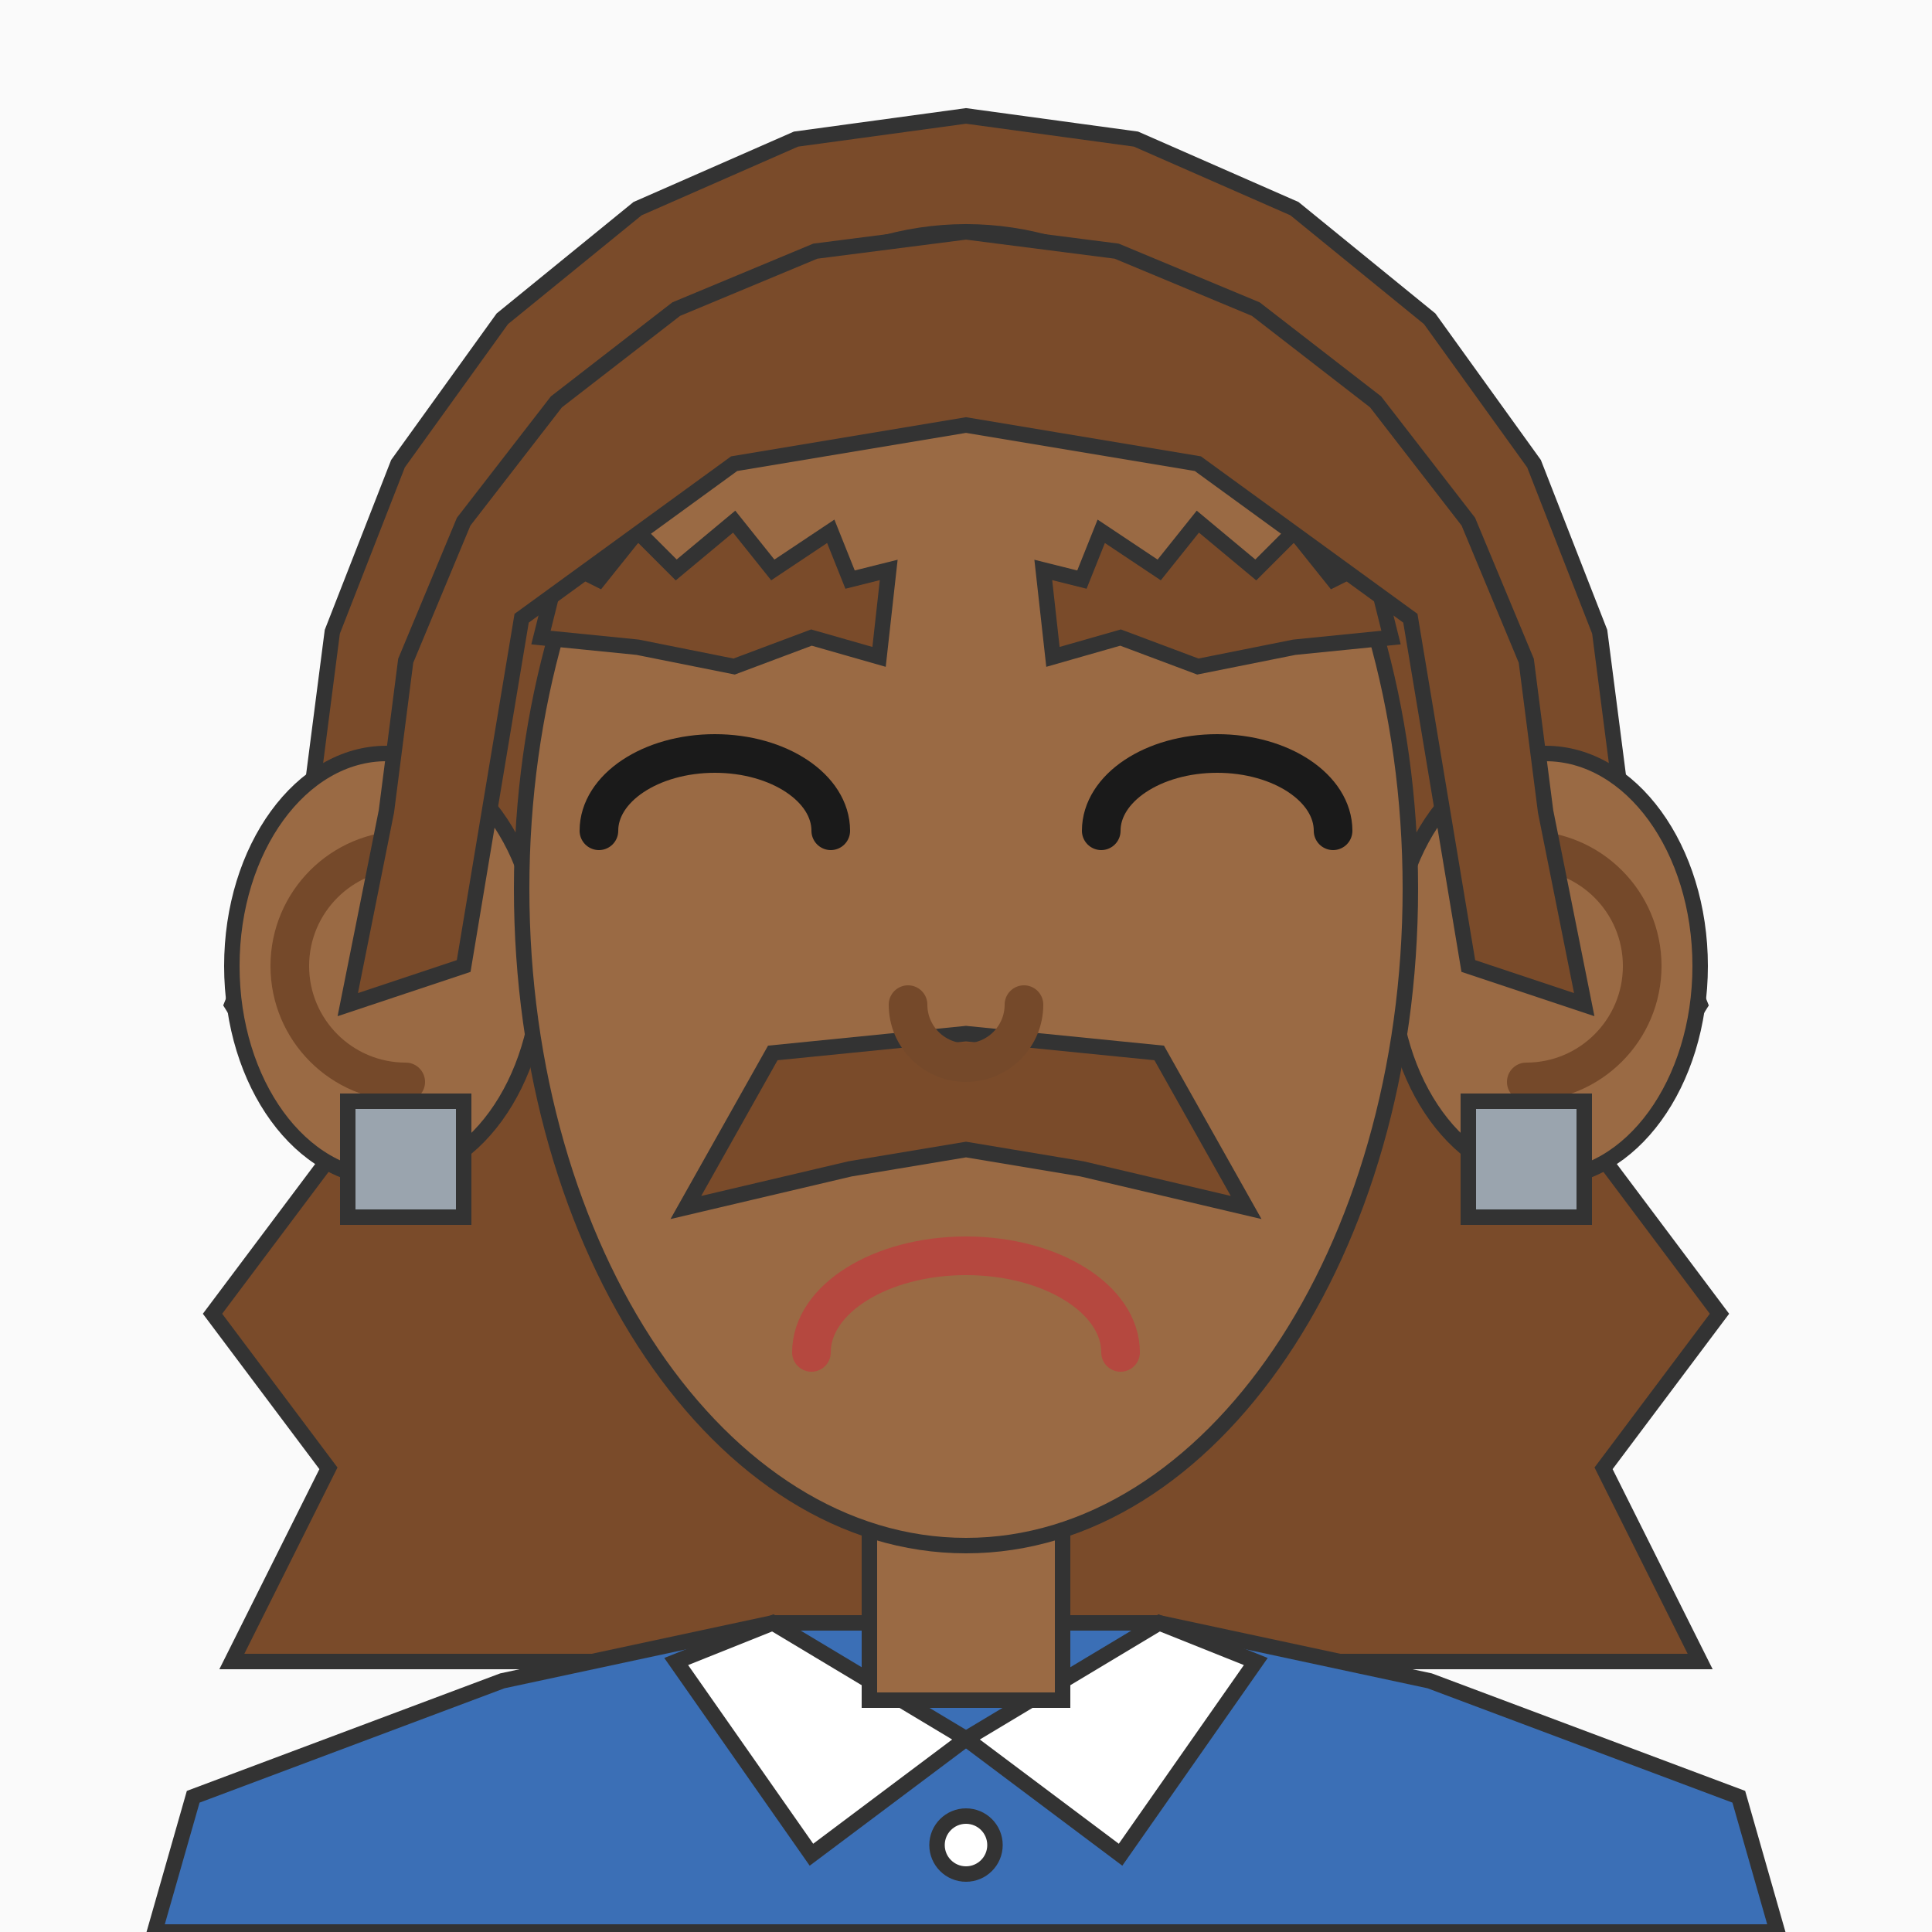
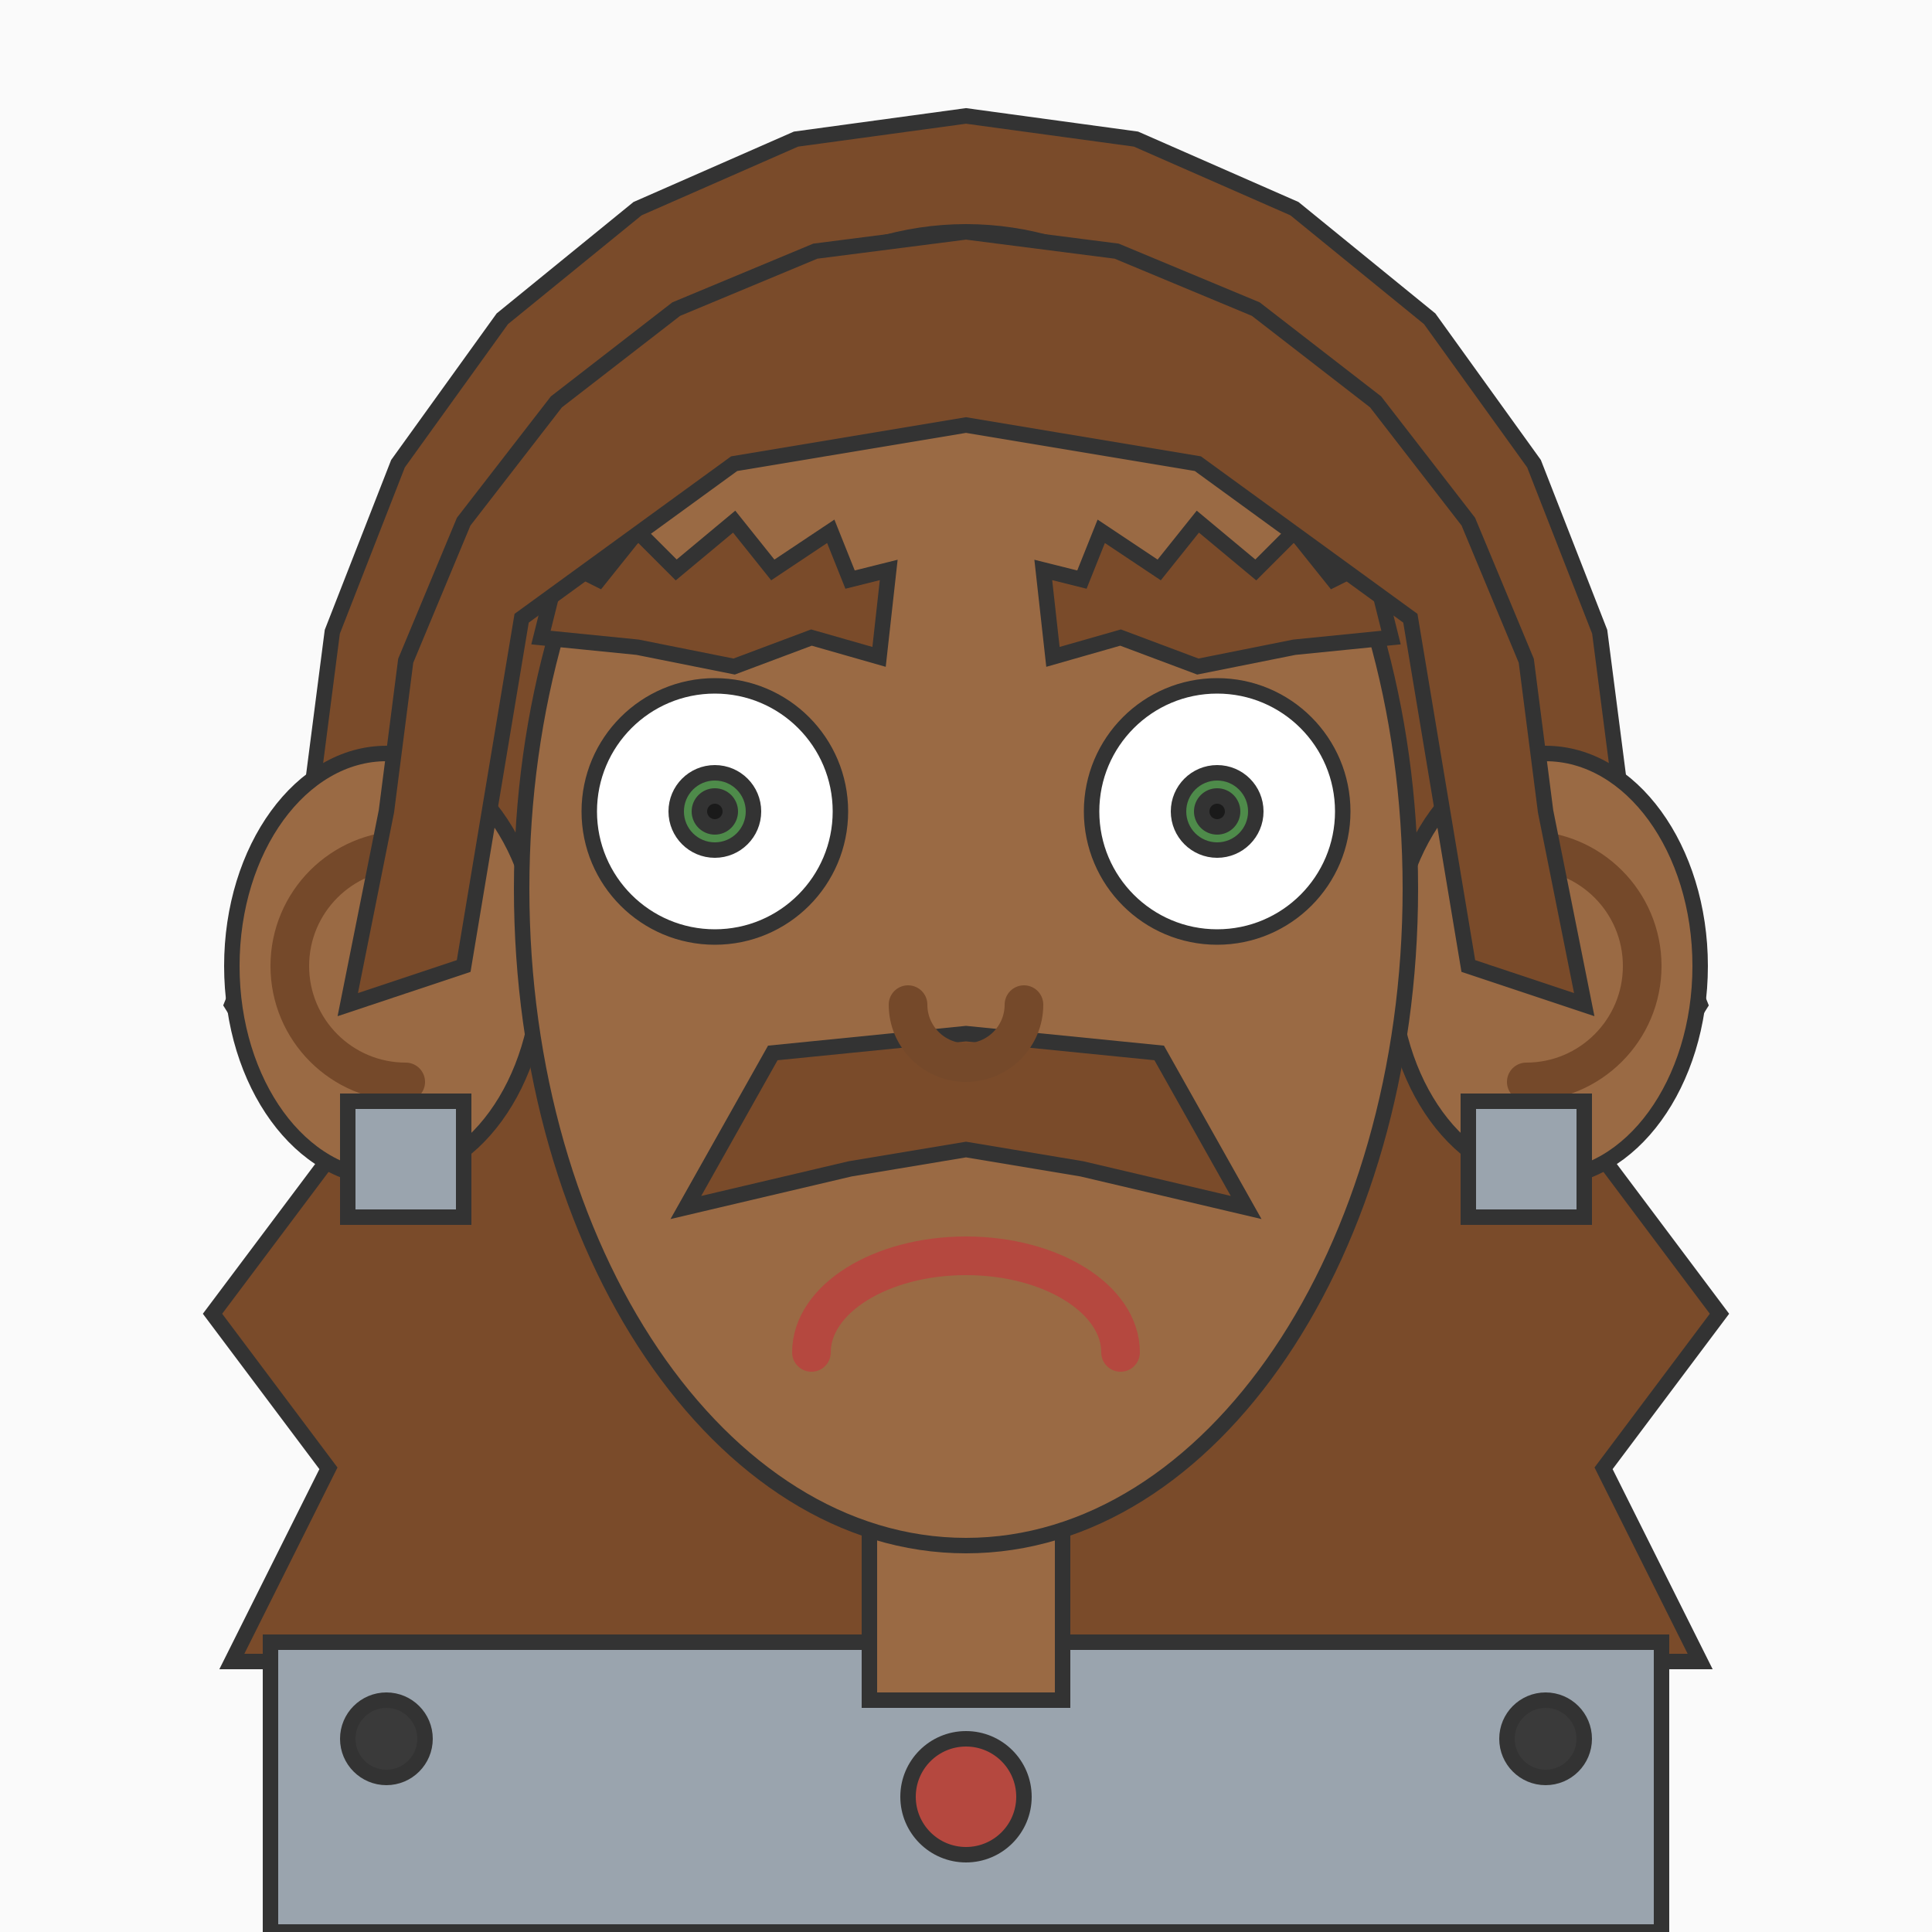
<svg xmlns="http://www.w3.org/2000/svg" viewBox="0 0 100 100" width="200" height="200">
  <rect width="100" height="100" fill="#fafafa" />
  <polygon points="16,42 17.2,32.7 20.6,24 26,16.5 33,10.8 41.2,7.2 50,6 58.8,7.2 67,10.8 74,16.5 79.4,24 82.8,32.7 84,42 88,52 83,60 89,68 83,76 88,86 12,86 17,76 11,68 17,60 12,52" fill="#7A4B2A" stroke="#333" stroke-width="0.8" />
-   <polygon points="8,100 10,93 26,87 40,84 60,84 74,87 90,93 92,100" fill="#3B6FB6" stroke="#333" stroke-width="0.8" />
-   <polygon points="40,84 50,90 42,96 35,86" fill="#FFFFFF" stroke="#333" stroke-width="0.8" />
-   <polygon points="60,84 50,90 58,96 65,86" fill="#FFFFFF" stroke="#333" stroke-width="0.8" />
-   <ellipse cx="50" cy="95.5" rx="1.5" ry="1.5" fill="#FFFFFF" stroke="#333" stroke-width="0.8" />
+   <rect x="14" y="85" width="72" height="15" fill="#9AA4AE" stroke="#333" stroke-width="0.8" />
+   <ellipse cx="20" cy="90" rx="2" ry="2" fill="#3A3A3A" stroke="#333" stroke-width="0.8" />
+   <ellipse cx="80" cy="90" rx="2" ry="2" fill="#3A3A3A" stroke="#333" stroke-width="0.8" />
+   <ellipse cx="50" cy="93" rx="3" ry="3" fill="#B5483F" stroke="#333" stroke-width="0.8" />
  <rect x="45" y="70" width="10" height="18" fill="#9A6A44" stroke="#333" stroke-width="0.8" />
  <ellipse cx="20" cy="50" rx="8" ry="11" fill="#9A6A44" stroke="#333" stroke-width="0.8" />
  <path d="M21 44 A6 6 0 0 0 21 56" fill="none" stroke="#75492A" stroke-width="2" stroke-linecap="round" stroke-linejoin="round" />
  <ellipse cx="80" cy="50" rx="8" ry="11" fill="#9A6A44" stroke="#333" stroke-width="0.8" />
  <path d="M79 44 A6 6 0 0 1 79 56" fill="none" stroke="#75492A" stroke-width="2" stroke-linecap="round" stroke-linejoin="round" />
  <ellipse cx="50" cy="46" rx="23" ry="34" fill="#9A6A44" stroke="#333" stroke-width="0.8" />
  <path d="M42 70 A8 5 0 0 1 58 70" fill="none" stroke="#B5483F" stroke-width="2" stroke-linecap="round" stroke-linejoin="round" />
  <polygon points="40,54.5 50,53.5 60,54.5 64.5,62.5 56,60.5 50,59.5 44,60.5 35.5,62.5" fill="#7A4B2A" stroke="#333" stroke-width="0.8" />
  <path d="M47 52 A3 3 0 0 0 53 52" fill="none" stroke="#75492A" stroke-width="2" stroke-linecap="round" stroke-linejoin="round" />
-   <path d="M31 43 A6 4 0 0 1 43 43" fill="none" stroke="#1A1A1A" stroke-width="2" stroke-linecap="round" stroke-linejoin="round" />
-   <path d="M57 43 A6 4 0 0 1 69 43" fill="none" stroke="#1A1A1A" stroke-width="2" stroke-linecap="round" stroke-linejoin="round" />
+   <ellipse cx="37" cy="42" rx="6.5" ry="6.5" fill="#FFFFFF" stroke="#333" stroke-width="0.8" />
+   <ellipse cx="37" cy="42" rx="2" ry="2" fill="#4E8B4A" stroke="#333" stroke-width="0.8" />
+   <ellipse cx="37" cy="42" rx="0.8" ry="0.8" fill="#1A1A1A" stroke="#333" stroke-width="0.8" />
+   <ellipse cx="63" cy="42" rx="6.5" ry="6.5" fill="#FFFFFF" stroke="#333" stroke-width="0.8" />
+   <ellipse cx="63" cy="42" rx="2" ry="2" fill="#4E8B4A" stroke="#333" stroke-width="0.8" />
+   <ellipse cx="63" cy="42" rx="0.8" ry="0.8" fill="#1A1A1A" stroke="#333" stroke-width="0.8" />
  <polygon points="28,33 29,29 31,30 33,27.5 35,29.5 38,27 40,29.5 43,27.5 44,30 46,29.5 45.5,34 42,33 38,34.5 33,33.5" fill="#7A4B2A" stroke="#333" stroke-width="0.8" />
  <polygon points="72,33 71,29 69,30 67,27.5 65,29.5 62,27 60,29.5 57,27.5 56,30 54,29.5 54.5,34 58,33 62,34.5 67,33.5" fill="#7A4B2A" stroke="#333" stroke-width="0.8" />
  <polygon points="20,42 21,34.2 24,27 28.8,20.8 35,16 42.2,13 50,12 57.8,13 65,16 71.2,20.8 76,27 79,34.2 80,42 82,52 76,50 73,32 62,24 50,22 38,24 27,32 24,50 18,52" fill="#7A4B2A" stroke="#333" stroke-width="0.8" />
  <rect x="18" y="57" width="6" height="6" fill="#9AA4AE" stroke="#333" stroke-width="0.8" />
  <rect x="76" y="57" width="6" height="6" fill="#9AA4AE" stroke="#333" stroke-width="0.8" />
</svg>
